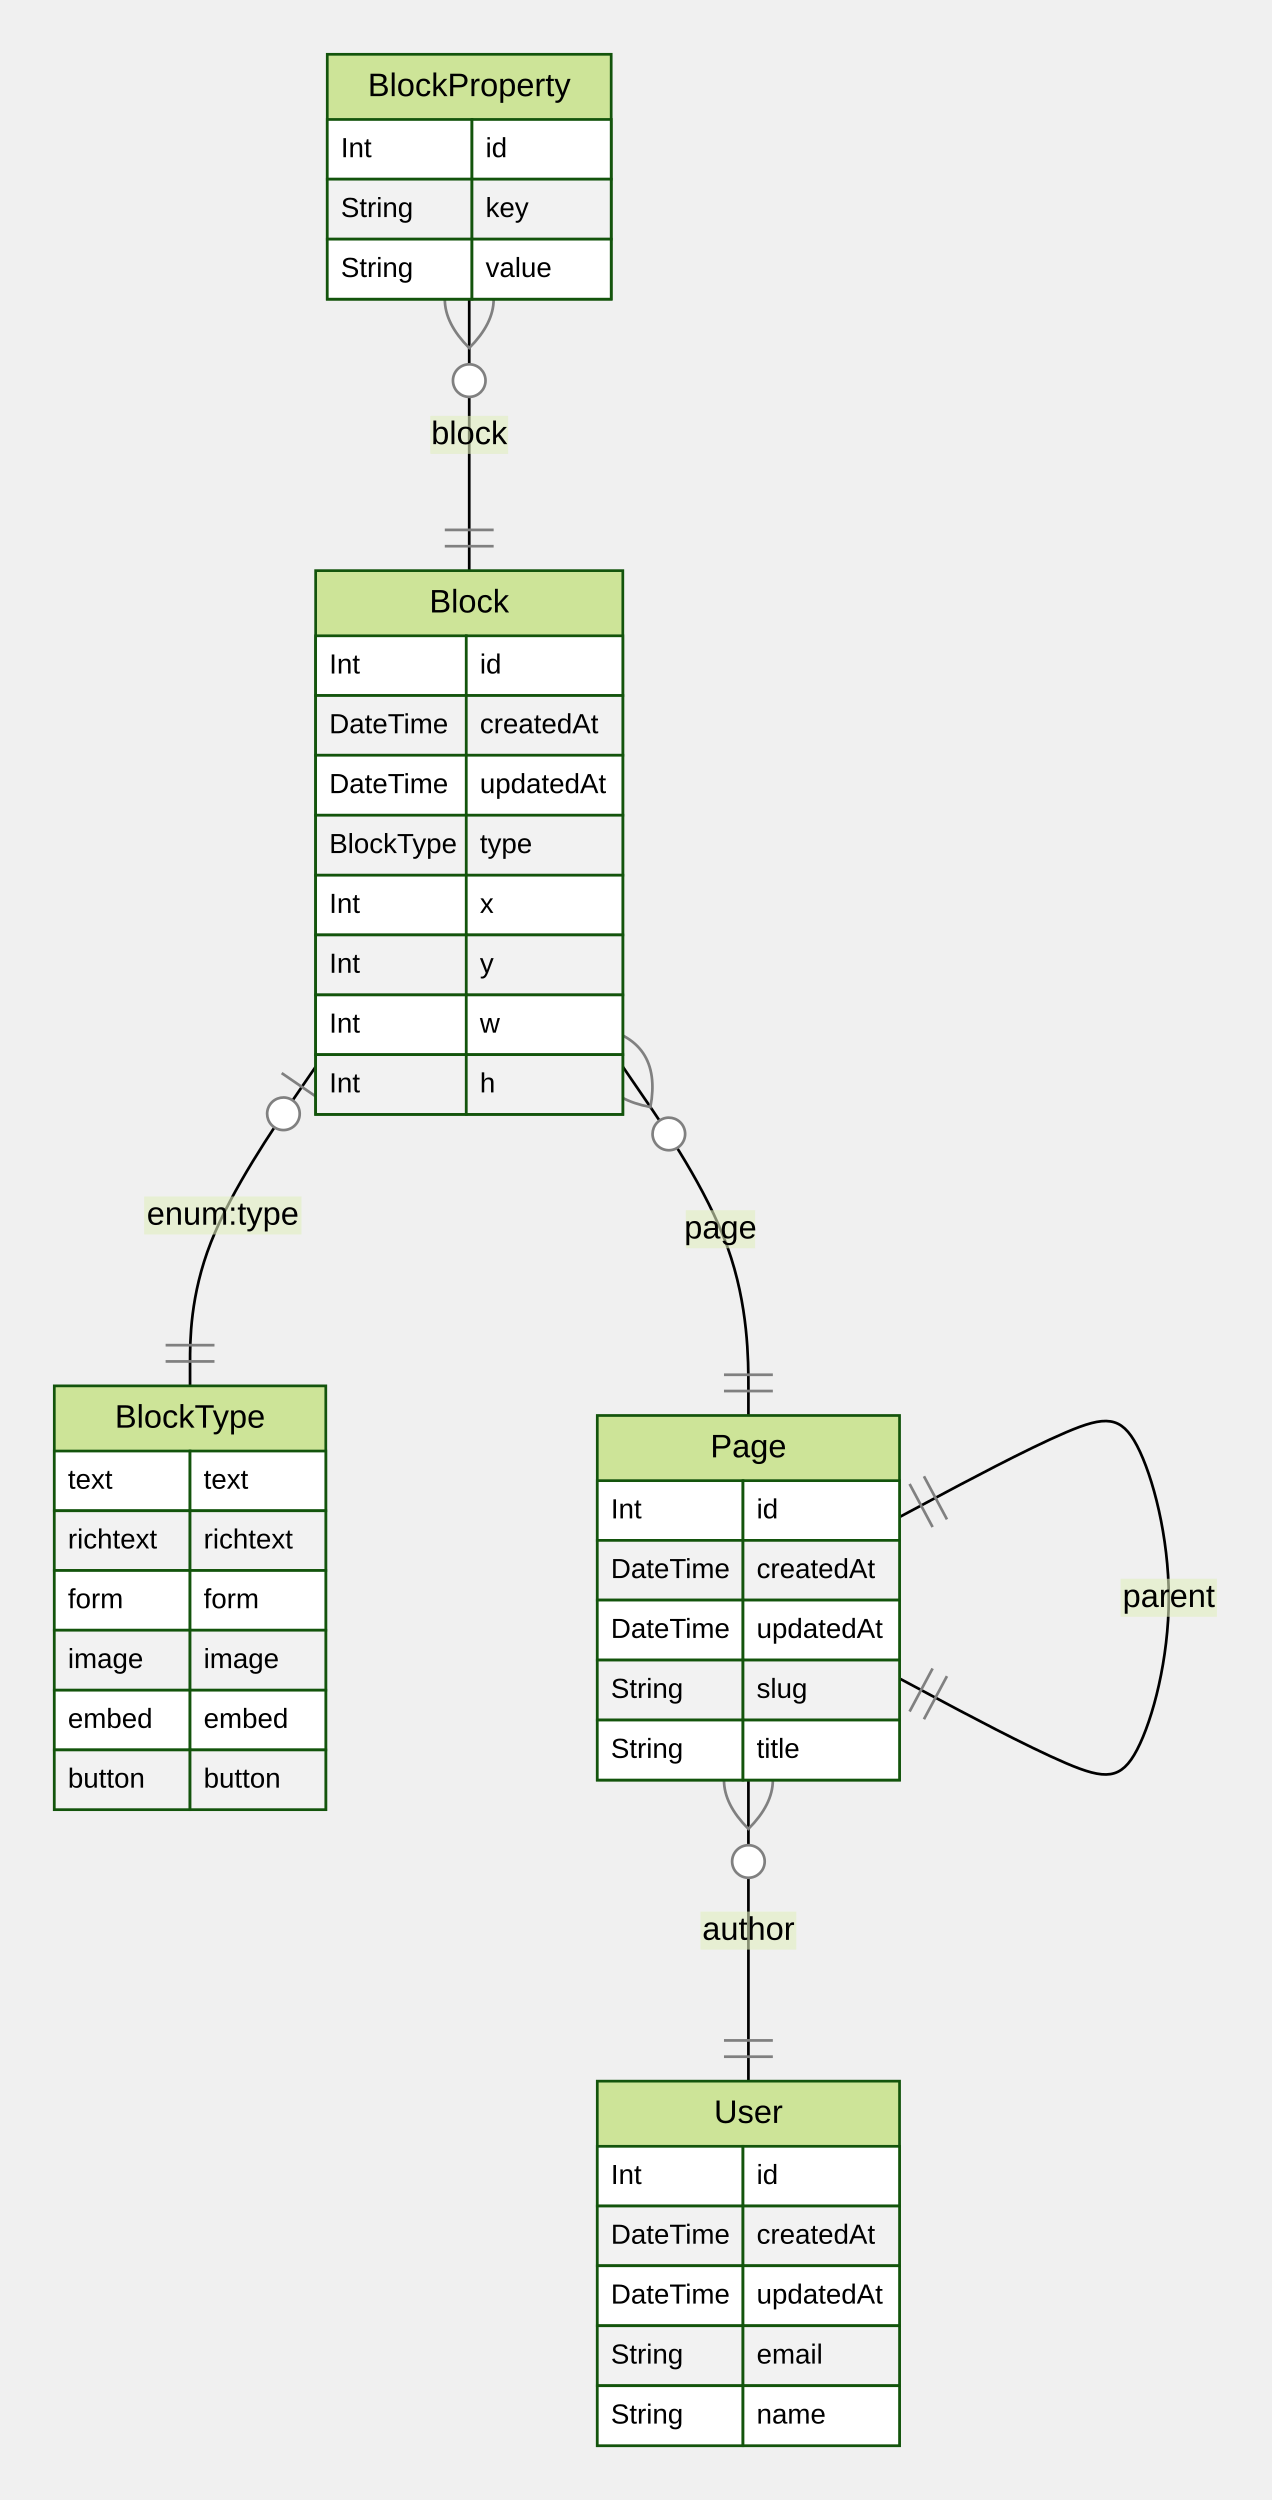
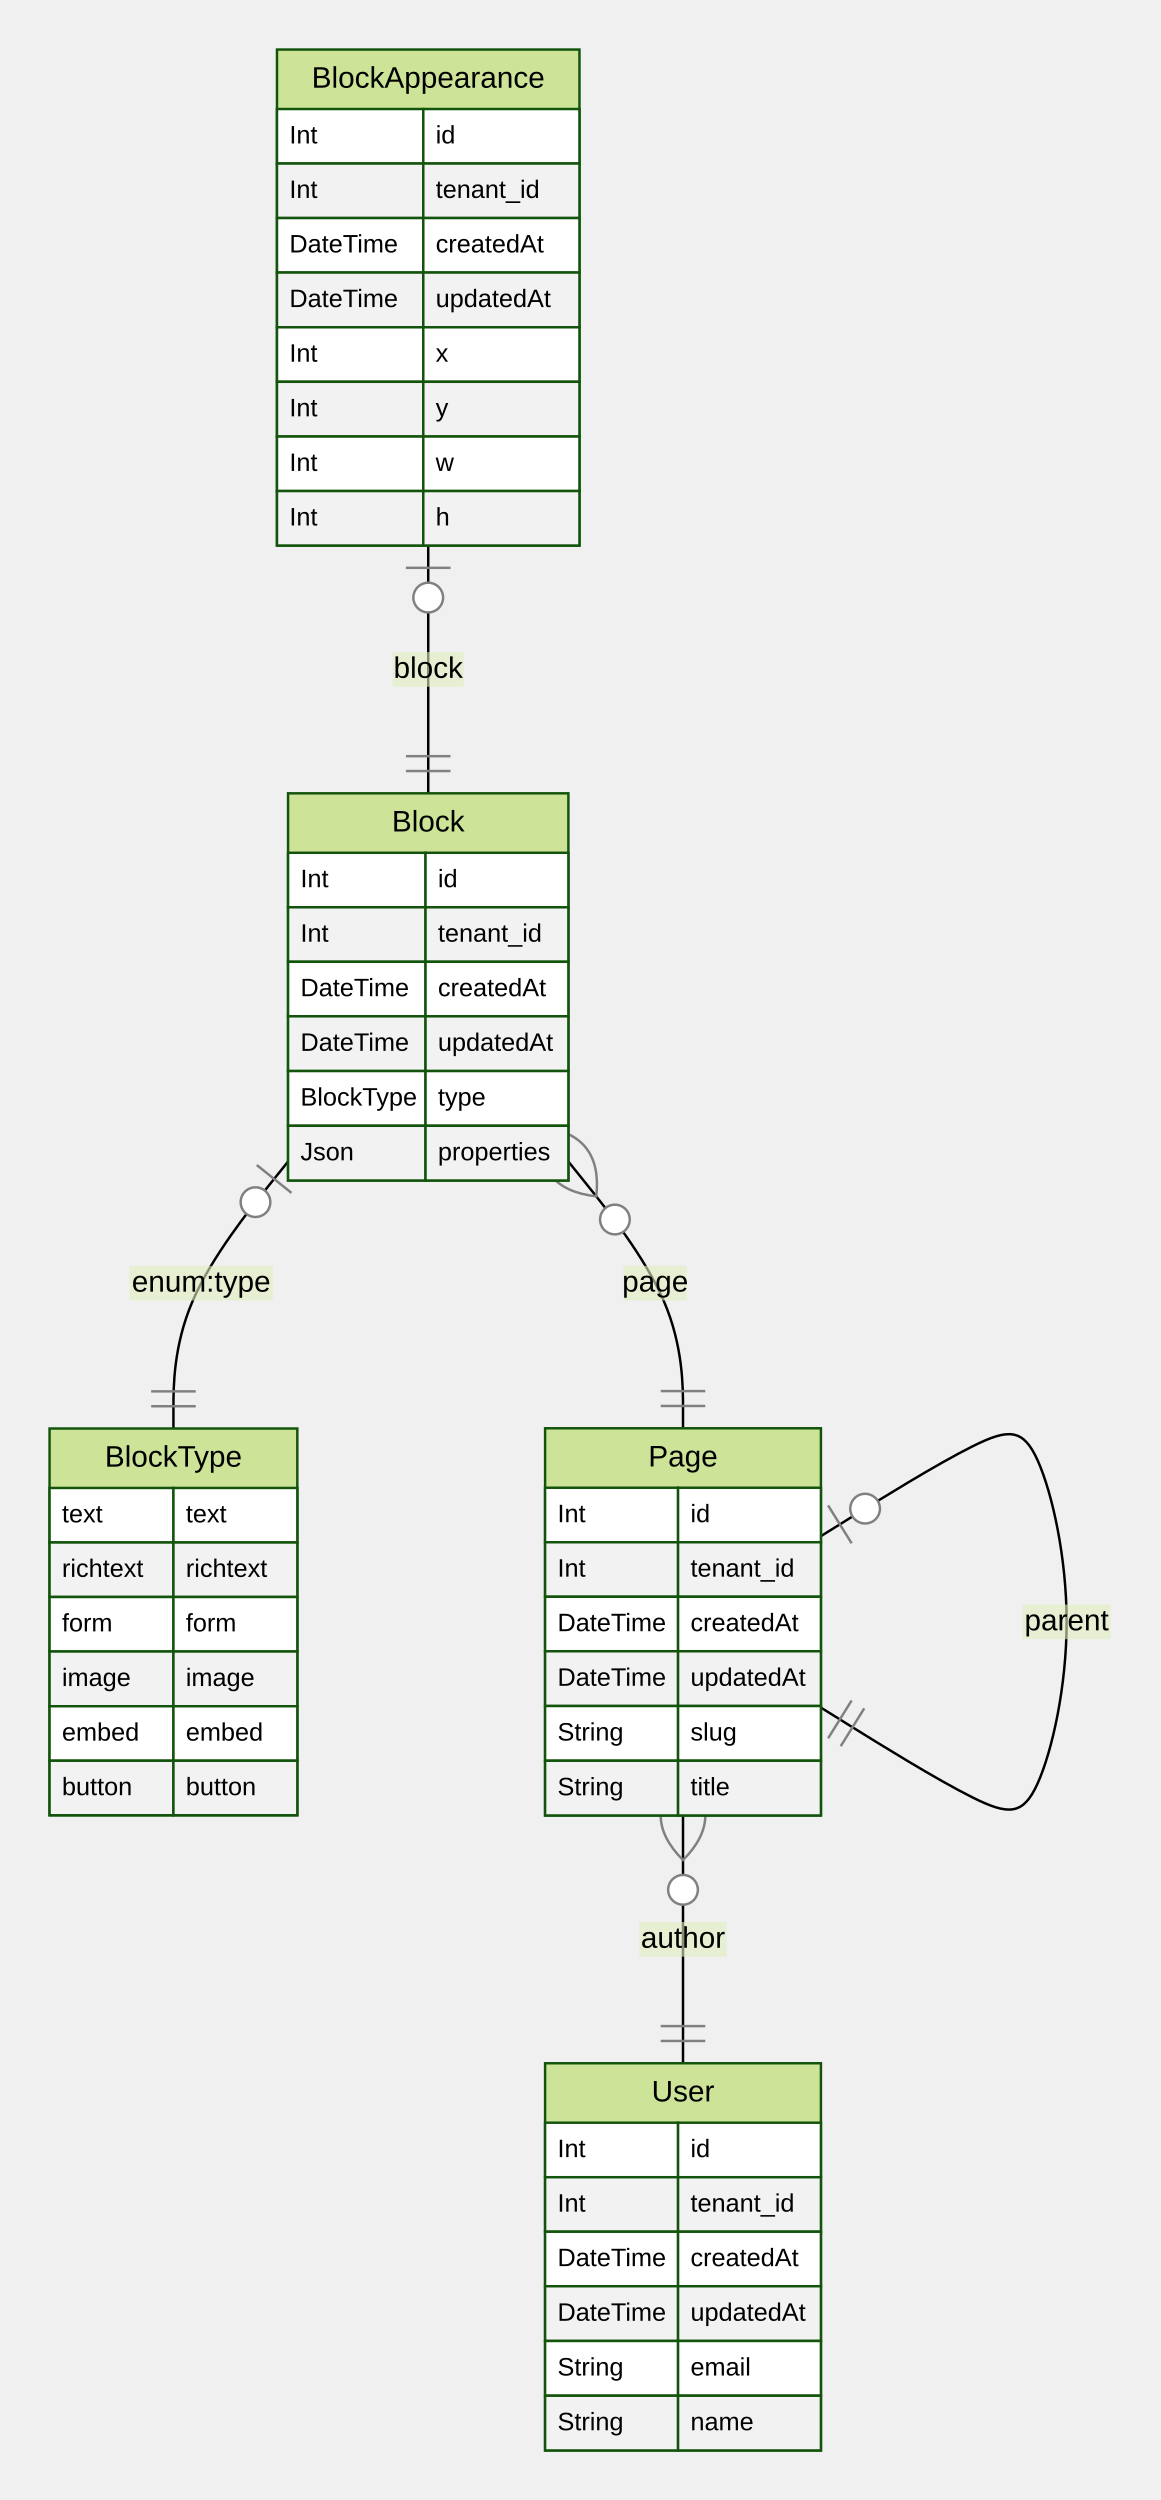
- <svg xmlns="http://www.w3.org/2000/svg" id="mermaid-0" width="100%" height="920.826" style="max-width: 468.253px; background-color: white;" viewBox="0 0 468.253 920.826">
+ <svg xmlns="http://www.w3.org/2000/svg" id="mermaid-0" width="100%" height="1009.01" style="max-width: 468.253px; background-color: white;" viewBox="0 0 468.253 1009.01">
  <style>#mermaid-0 {font-family:"trebuchet ms",verdana,arial,sans-serif;font-size:16px;fill:#000000;}#mermaid-0 .error-icon{fill:#552222;}#mermaid-0 .error-text{fill:#552222;stroke:#552222;}#mermaid-0 .edge-thickness-normal{stroke-width:2px;}#mermaid-0 .edge-thickness-thick{stroke-width:3.5px;}#mermaid-0 .edge-pattern-solid{stroke-dasharray:0;}#mermaid-0 .edge-pattern-dashed{stroke-dasharray:3;}#mermaid-0 .edge-pattern-dotted{stroke-dasharray:2;}#mermaid-0 .marker{fill:#000000;stroke:#000000;}#mermaid-0 .marker.cross{stroke:#000000;}#mermaid-0 svg{font-family:"trebuchet ms",verdana,arial,sans-serif;font-size:16px;}#mermaid-0 .entityBox{fill:#cde498;stroke:#13540c;}#mermaid-0 .attributeBoxOdd{fill:#ffffff;stroke:#13540c;}#mermaid-0 .attributeBoxEven{fill:#f2f2f2;stroke:#13540c;}#mermaid-0 .relationshipLabelBox{fill:hsl(78.158, 58.462%, 84.51%);opacity:0.7;background-color:hsl(78.158, 58.462%, 84.51%);}#mermaid-0 .relationshipLabelBox rect{opacity:0.5;}#mermaid-0 .relationshipLine{stroke:#000000;}#mermaid-0 :root{--mermaid-font-family:"trebuchet ms",verdana,arial,sans-serif;}</style>
  <g />
  <defs>
    <marker id="ONLY_ONE_START" refX="0" refY="9" markerWidth="18" markerHeight="18" orient="auto">
      <path stroke="gray" fill="none" d="M9,0 L9,18 M15,0 L15,18" />
    </marker>
  </defs>
  <defs>
    <marker id="ONLY_ONE_END" refX="18" refY="9" markerWidth="18" markerHeight="18" orient="auto">
      <path stroke="gray" fill="none" d="M3,0 L3,18 M9,0 L9,18" />
    </marker>
  </defs>
  <defs>
    <marker id="ZERO_OR_ONE_START" refX="0" refY="9" markerWidth="30" markerHeight="18" orient="auto">
      <circle stroke="gray" fill="white" cx="21" cy="9" r="6" />
      <path stroke="gray" fill="none" d="M9,0 L9,18" />
    </marker>
  </defs>
  <defs>
    <marker id="ZERO_OR_ONE_END" refX="30" refY="9" markerWidth="30" markerHeight="18" orient="auto">
      <circle stroke="gray" fill="white" cx="9" cy="9" r="6" />
      <path stroke="gray" fill="none" d="M21,0 L21,18" />
    </marker>
  </defs>
  <defs>
    <marker id="ONE_OR_MORE_START" refX="18" refY="18" markerWidth="45" markerHeight="36" orient="auto">
      <path stroke="gray" fill="none" d="M0,18 Q 18,0 36,18 Q 18,36 0,18 M42,9 L42,27" />
    </marker>
  </defs>
  <defs>
    <marker id="ONE_OR_MORE_END" refX="27" refY="18" markerWidth="45" markerHeight="36" orient="auto">
      <path stroke="gray" fill="none" d="M3,9 L3,27 M9,18 Q27,0 45,18 Q27,36 9,18" />
    </marker>
  </defs>
  <defs>
    <marker id="ZERO_OR_MORE_START" refX="18" refY="18" markerWidth="57" markerHeight="36" orient="auto">
      <circle stroke="gray" fill="white" cx="48" cy="18" r="6" />
      <path stroke="gray" fill="none" d="M0,18 Q18,0 36,18 Q18,36 0,18" />
    </marker>
  </defs>
  <defs>
    <marker id="ZERO_OR_MORE_END" refX="39" refY="18" markerWidth="57" markerHeight="36" orient="auto">
      <circle stroke="gray" fill="white" cx="9" cy="18" r="6" />
      <path stroke="gray" fill="none" d="M21,18 Q39,0 57,18 Q39,36 21,18" />
    </marker>
  </defs>
-   <path class="er relationshipLine" d="M229.402,392.916L237.113,404.173C244.823,415.43,260.243,437.945,267.954,459.353C275.664,480.762,275.664,501.064,275.664,511.216L275.664,521.367" stroke="gray" fill="none" marker-end="url(#ONLY_ONE_END)" marker-start="url(#ZERO_OR_MORE_START)" />
-   <path class="er relationshipLine" d="M116.262,392.916L108.551,404.173C100.841,415.43,85.421,437.945,77.71,457.535C70,477.126,70,493.792,70,502.126L70,510.459" stroke="gray" fill="none" marker-end="url(#ONLY_ONE_END)" marker-start="url(#ZERO_OR_ONE_START)" />
-   <path class="er relationshipLine" d="M172.832,110.184L172.832,118.517C172.832,126.85,172.832,143.517,172.832,160.184C172.832,176.85,172.832,193.517,172.832,201.85L172.832,210.184" stroke="gray" fill="none" marker-end="url(#ONLY_ONE_END)" marker-start="url(#ZERO_OR_MORE_START)" />
-   <path class="er relationshipLine" d="M275.664,655.643L275.664,665.794C275.664,675.945,275.664,696.248,275.664,714.733C275.664,733.217,275.664,749.884,275.664,758.217L275.664,766.551" stroke="gray" fill="none" marker-end="url(#ONLY_ONE_END)" marker-start="url(#ZERO_OR_MORE_START)" />
-   <path class="er relationshipLine" d="M331.328,558.766L342.995,552.533C354.661,546.299,377.995,533.833,392.578,527.6C407.161,521.367,412.995,521.367,418.828,532.557C424.661,543.746,430.495,566.126,430.495,588.505C430.495,610.884,424.661,633.263,418.828,644.453C412.995,655.643,407.161,655.643,392.578,649.41C377.995,643.176,354.661,630.71,342.995,624.477L331.328,618.244" stroke="gray" fill="none" marker-end="url(#ONLY_ONE_END)" marker-start="url(#ONLY_ONE_START)" />
-   <g id="BlockType" transform="translate(20,510.459 )">
+   <path class="er relationshipLine" d="M229.402,468.813L237.113,478.421C244.823,488.028,260.243,507.244,267.954,525.185C275.664,543.126,275.664,559.792,275.664,568.126L275.664,576.459" stroke="gray" fill="none" marker-end="url(#ONLY_ONE_END)" marker-start="url(#ZERO_OR_MORE_START)" />
+   <path class="er relationshipLine" d="M116.262,468.813L108.551,478.421C100.841,488.028,85.421,507.244,77.71,525.2C70,543.156,70,559.854,70,568.202L70,576.551" stroke="gray" fill="none" marker-end="url(#ONLY_ONE_END)" marker-start="url(#ZERO_OR_ONE_START)" />
+   <path class="er relationshipLine" d="M172.832,220.184L172.832,228.517C172.832,236.85,172.832,253.517,172.832,270.184C172.832,286.85,172.832,303.517,172.832,311.85L172.832,320.184" stroke="gray" fill="none" marker-end="url(#ONLY_ONE_END)" marker-start="url(#ZERO_OR_ONE_START)" />
+   <path class="er relationshipLine" d="M275.664,732.734L275.664,741.068C275.664,749.401,275.664,766.068,275.664,782.734C275.664,799.401,275.664,816.068,275.664,824.401L275.664,832.734" stroke="gray" fill="none" marker-end="url(#ONLY_ONE_END)" marker-start="url(#ZERO_OR_MORE_START)" />
+   <path class="er relationshipLine" d="M331.328,619.985L342.995,612.731C354.661,605.476,377.995,590.968,392.578,583.713C407.161,576.459,412.995,576.459,418.828,589.482C424.661,602.505,430.495,628.551,430.495,654.597C430.495,680.643,424.661,706.688,418.828,719.711C412.995,732.734,407.161,732.734,392.578,725.48C377.995,718.226,354.661,703.717,342.995,696.463L331.328,689.208" stroke="gray" fill="none" marker-end="url(#ONLY_ONE_END)" marker-start="url(#ZERO_OR_ONE_START)" />
+   <g id="BlockType" transform="translate(20,576.5508 )">
    <rect class="er entityBox" fill="honeydew" fill-opacity="100%" stroke="gray" x="0" y="0" width="100" height="156.092" />
    <text class="er entityLabel" id="entity-BlockType" x="0" y="0" dominant-baseline="middle" text-anchor="middle" style="font-family: &quot;trebuchet ms&quot;, verdana, arial, sans-serif;; font-size: 12px" transform="translate(50,12)">BlockType</text>
    <rect class="er attributeBoxOdd" fill="honeydew" fill-opacity="100%" stroke="gray" x="0" y="24" width="50" height="22" />
    <text class="er entityLabel" id="entity-BlockType-attr-1-type" x="0" y="0" dominant-baseline="middle" text-anchor="left" style="font-family: &quot;trebuchet ms&quot;, verdana, arial, sans-serif;; font-size: 10.2px" transform="translate(5,35)">text</text>
    <rect class="er attributeBoxOdd" fill="honeydew" fill-opacity="100%" stroke="gray" x="50" y="24" width="50" height="22" />
    <text class="er entityLabel" id="entity-BlockType-attr-1-name" x="0" y="0" dominant-baseline="middle" text-anchor="left" style="font-family: &quot;trebuchet ms&quot;, verdana, arial, sans-serif;; font-size: 10.2px" transform="translate(55,35)">text</text>
    <rect class="er attributeBoxEven" fill="honeydew" fill-opacity="100%" stroke="gray" x="0" y="46" width="50" height="22" />
    <text class="er entityLabel" id="entity-BlockType-attr-2-type" x="0" y="0" dominant-baseline="middle" text-anchor="left" style="font-family: &quot;trebuchet ms&quot;, verdana, arial, sans-serif;; font-size: 10.2px" transform="translate(5,57)">richtext</text>
    <rect class="er attributeBoxEven" fill="honeydew" fill-opacity="100%" stroke="gray" x="50" y="46" width="50" height="22" />
    <text class="er entityLabel" id="entity-BlockType-attr-2-name" x="0" y="0" dominant-baseline="middle" text-anchor="left" style="font-family: &quot;trebuchet ms&quot;, verdana, arial, sans-serif;; font-size: 10.2px" transform="translate(55,57)">richtext</text>
    <rect class="er attributeBoxOdd" fill="honeydew" fill-opacity="100%" stroke="gray" x="0" y="68" width="50" height="22" />
    <text class="er entityLabel" id="entity-BlockType-attr-3-type" x="0" y="0" dominant-baseline="middle" text-anchor="left" style="font-family: &quot;trebuchet ms&quot;, verdana, arial, sans-serif;; font-size: 10.2px" transform="translate(5,79)">form</text>
    <rect class="er attributeBoxOdd" fill="honeydew" fill-opacity="100%" stroke="gray" x="50" y="68" width="50" height="22" />
    <text class="er entityLabel" id="entity-BlockType-attr-3-name" x="0" y="0" dominant-baseline="middle" text-anchor="left" style="font-family: &quot;trebuchet ms&quot;, verdana, arial, sans-serif;; font-size: 10.2px" transform="translate(55,79)">form</text>
    <rect class="er attributeBoxEven" fill="honeydew" fill-opacity="100%" stroke="gray" x="0" y="90" width="50" height="22.092" />
    <text class="er entityLabel" id="entity-BlockType-attr-4-type" x="0" y="0" dominant-baseline="middle" text-anchor="left" style="font-family: &quot;trebuchet ms&quot;, verdana, arial, sans-serif;; font-size: 10.2px" transform="translate(5,101.0459)">image</text>
    <rect class="er attributeBoxEven" fill="honeydew" fill-opacity="100%" stroke="gray" x="50" y="90" width="50" height="22.092" />
    <text class="er entityLabel" id="entity-BlockType-attr-4-name" x="0" y="0" dominant-baseline="middle" text-anchor="left" style="font-family: &quot;trebuchet ms&quot;, verdana, arial, sans-serif;; font-size: 10.2px" transform="translate(55,101.0459)">image</text>
    <rect class="er attributeBoxOdd" fill="honeydew" fill-opacity="100%" stroke="gray" x="0" y="112.092" width="50" height="22" />
    <text class="er entityLabel" id="entity-BlockType-attr-5-type" x="0" y="0" dominant-baseline="middle" text-anchor="left" style="font-family: &quot;trebuchet ms&quot;, verdana, arial, sans-serif;; font-size: 10.2px" transform="translate(5,123.0918)">embed</text>
    <rect class="er attributeBoxOdd" fill="honeydew" fill-opacity="100%" stroke="gray" x="50" y="112.092" width="50" height="22" />
    <text class="er entityLabel" id="entity-BlockType-attr-5-name" x="0" y="0" dominant-baseline="middle" text-anchor="left" style="font-family: &quot;trebuchet ms&quot;, verdana, arial, sans-serif;; font-size: 10.2px" transform="translate(55,123.0918)">embed</text>
    <rect class="er attributeBoxEven" fill="honeydew" fill-opacity="100%" stroke="gray" x="0" y="134.092" width="50" height="22" />
    <text class="er entityLabel" id="entity-BlockType-attr-6-type" x="0" y="0" dominant-baseline="middle" text-anchor="left" style="font-family: &quot;trebuchet ms&quot;, verdana, arial, sans-serif;; font-size: 10.2px" transform="translate(5,145.0918)">button</text>
    <rect class="er attributeBoxEven" fill="honeydew" fill-opacity="100%" stroke="gray" x="50" y="134.092" width="50" height="22" />
    <text class="er entityLabel" id="entity-BlockType-attr-6-name" x="0" y="0" dominant-baseline="middle" text-anchor="left" style="font-family: &quot;trebuchet ms&quot;, verdana, arial, sans-serif;; font-size: 10.2px" transform="translate(55,145.0918)">button</text>
  </g>
-   <g id="User" transform="translate(220,766.5508 )">
-     <rect class="er entityBox" fill="honeydew" fill-opacity="100%" stroke="gray" x="0" y="0" width="111.328" height="134.275" />
+   <g id="User" transform="translate(220,832.7344 )">
+     <rect class="er entityBox" fill="honeydew" fill-opacity="100%" stroke="gray" x="0" y="0" width="111.328" height="156.275" />
    <text class="er entityLabel" id="entity-User" x="0" y="0" dominant-baseline="middle" text-anchor="middle" style="font-family: &quot;trebuchet ms&quot;, verdana, arial, sans-serif;; font-size: 12px" transform="translate(55.66406,12)">User</text>
    <rect class="er attributeBoxOdd" fill="honeydew" fill-opacity="100%" stroke="gray" x="0" y="24" width="53.672" height="22" />
    <text class="er entityLabel" id="entity-User-attr-1-type" x="0" y="0" dominant-baseline="middle" text-anchor="left" style="font-family: &quot;trebuchet ms&quot;, verdana, arial, sans-serif;; font-size: 10.2px" transform="translate(5,35)">Int</text>
    <rect class="er attributeBoxOdd" fill="honeydew" fill-opacity="100%" stroke="gray" x="53.672" y="24" width="57.656" height="22" />
    <text class="er entityLabel" id="entity-User-attr-1-name" x="0" y="0" dominant-baseline="middle" text-anchor="left" style="font-family: &quot;trebuchet ms&quot;, verdana, arial, sans-serif;; font-size: 10.2px" transform="translate(58.67188,35)">id</text>
    <rect class="er attributeBoxEven" fill="honeydew" fill-opacity="100%" stroke="gray" x="0" y="46" width="53.672" height="22" />
-     <text class="er entityLabel" id="entity-User-attr-2-type" x="0" y="0" dominant-baseline="middle" text-anchor="left" style="font-family: &quot;trebuchet ms&quot;, verdana, arial, sans-serif;; font-size: 10.2px" transform="translate(5,57)">DateTime</text>
+     <text class="er entityLabel" id="entity-User-attr-2-type" x="0" y="0" dominant-baseline="middle" text-anchor="left" style="font-family: &quot;trebuchet ms&quot;, verdana, arial, sans-serif;; font-size: 10.2px" transform="translate(5,57)">Int</text>
    <rect class="er attributeBoxEven" fill="honeydew" fill-opacity="100%" stroke="gray" x="53.672" y="46" width="57.656" height="22" />
-     <text class="er entityLabel" id="entity-User-attr-2-name" x="0" y="0" dominant-baseline="middle" text-anchor="left" style="font-family: &quot;trebuchet ms&quot;, verdana, arial, sans-serif;; font-size: 10.2px" transform="translate(58.67188,57)">createdAt</text>
-     <rect class="er attributeBoxOdd" fill="honeydew" fill-opacity="100%" stroke="gray" x="0" y="68" width="53.672" height="22.092" />
-     <text class="er entityLabel" id="entity-User-attr-3-type" x="0" y="0" dominant-baseline="middle" text-anchor="left" style="font-family: &quot;trebuchet ms&quot;, verdana, arial, sans-serif;; font-size: 10.2px" transform="translate(5,79.0459)">DateTime</text>
-     <rect class="er attributeBoxOdd" fill="honeydew" fill-opacity="100%" stroke="gray" x="53.672" y="68" width="57.656" height="22.092" />
-     <text class="er entityLabel" id="entity-User-attr-3-name" x="0" y="0" dominant-baseline="middle" text-anchor="left" style="font-family: &quot;trebuchet ms&quot;, verdana, arial, sans-serif;; font-size: 10.2px" transform="translate(58.67188,79.0459)">updatedAt</text>
-     <rect class="er attributeBoxEven" fill="honeydew" fill-opacity="100%" stroke="gray" x="0" y="90.092" width="53.672" height="22.092" />
-     <text class="er entityLabel" id="entity-User-attr-4-type" x="0" y="0" dominant-baseline="middle" text-anchor="left" style="font-family: &quot;trebuchet ms&quot;, verdana, arial, sans-serif;; font-size: 10.2px" transform="translate(5,101.1377)">String</text>
-     <rect class="er attributeBoxEven" fill="honeydew" fill-opacity="100%" stroke="gray" x="53.672" y="90.092" width="57.656" height="22.092" />
-     <text class="er entityLabel" id="entity-User-attr-4-name" x="0" y="0" dominant-baseline="middle" text-anchor="left" style="font-family: &quot;trebuchet ms&quot;, verdana, arial, sans-serif;; font-size: 10.2px" transform="translate(58.67188,101.1377)">email</text>
-     <rect class="er attributeBoxOdd" fill="honeydew" fill-opacity="100%" stroke="gray" x="0" y="112.184" width="53.672" height="22.092" />
-     <text class="er entityLabel" id="entity-User-attr-5-type" x="0" y="0" dominant-baseline="middle" text-anchor="left" style="font-family: &quot;trebuchet ms&quot;, verdana, arial, sans-serif;; font-size: 10.2px" transform="translate(5,123.2295)">String</text>
-     <rect class="er attributeBoxOdd" fill="honeydew" fill-opacity="100%" stroke="gray" x="53.672" y="112.184" width="57.656" height="22.092" />
-     <text class="er entityLabel" id="entity-User-attr-5-name" x="0" y="0" dominant-baseline="middle" text-anchor="left" style="font-family: &quot;trebuchet ms&quot;, verdana, arial, sans-serif;; font-size: 10.2px" transform="translate(58.67188,123.2295)">name</text>
-   </g>
-   <g id="Block" transform="translate(116.2617,210.1836 )">
-     <rect class="er entityBox" fill="honeydew" fill-opacity="100%" stroke="gray" x="0" y="0" width="113.141" height="200.275" />
+     <text class="er entityLabel" id="entity-User-attr-2-name" x="0" y="0" dominant-baseline="middle" text-anchor="left" style="font-family: &quot;trebuchet ms&quot;, verdana, arial, sans-serif;; font-size: 10.2px" transform="translate(58.67188,57)">tenant_id</text>
+     <rect class="er attributeBoxOdd" fill="honeydew" fill-opacity="100%" stroke="gray" x="0" y="68" width="53.672" height="22" />
+     <text class="er entityLabel" id="entity-User-attr-3-type" x="0" y="0" dominant-baseline="middle" text-anchor="left" style="font-family: &quot;trebuchet ms&quot;, verdana, arial, sans-serif;; font-size: 10.2px" transform="translate(5,79)">DateTime</text>
+     <rect class="er attributeBoxOdd" fill="honeydew" fill-opacity="100%" stroke="gray" x="53.672" y="68" width="57.656" height="22" />
+     <text class="er entityLabel" id="entity-User-attr-3-name" x="0" y="0" dominant-baseline="middle" text-anchor="left" style="font-family: &quot;trebuchet ms&quot;, verdana, arial, sans-serif;; font-size: 10.2px" transform="translate(58.67188,79)">createdAt</text>
+     <rect class="er attributeBoxEven" fill="honeydew" fill-opacity="100%" stroke="gray" x="0" y="90" width="53.672" height="22.092" />
+     <text class="er entityLabel" id="entity-User-attr-4-type" x="0" y="0" dominant-baseline="middle" text-anchor="left" style="font-family: &quot;trebuchet ms&quot;, verdana, arial, sans-serif;; font-size: 10.2px" transform="translate(5,101.0459)">DateTime</text>
+     <rect class="er attributeBoxEven" fill="honeydew" fill-opacity="100%" stroke="gray" x="53.672" y="90" width="57.656" height="22.092" />
+     <text class="er entityLabel" id="entity-User-attr-4-name" x="0" y="0" dominant-baseline="middle" text-anchor="left" style="font-family: &quot;trebuchet ms&quot;, verdana, arial, sans-serif;; font-size: 10.2px" transform="translate(58.67188,101.0459)">updatedAt</text>
+     <rect class="er attributeBoxOdd" fill="honeydew" fill-opacity="100%" stroke="gray" x="0" y="112.092" width="53.672" height="22.092" />
+     <text class="er entityLabel" id="entity-User-attr-5-type" x="0" y="0" dominant-baseline="middle" text-anchor="left" style="font-family: &quot;trebuchet ms&quot;, verdana, arial, sans-serif;; font-size: 10.2px" transform="translate(5,123.1377)">String</text>
+     <rect class="er attributeBoxOdd" fill="honeydew" fill-opacity="100%" stroke="gray" x="53.672" y="112.092" width="57.656" height="22.092" />
+     <text class="er entityLabel" id="entity-User-attr-5-name" x="0" y="0" dominant-baseline="middle" text-anchor="left" style="font-family: &quot;trebuchet ms&quot;, verdana, arial, sans-serif;; font-size: 10.2px" transform="translate(58.67188,123.1377)">email</text>
+     <rect class="er attributeBoxEven" fill="honeydew" fill-opacity="100%" stroke="gray" x="0" y="134.184" width="53.672" height="22.092" />
+     <text class="er entityLabel" id="entity-User-attr-6-type" x="0" y="0" dominant-baseline="middle" text-anchor="left" style="font-family: &quot;trebuchet ms&quot;, verdana, arial, sans-serif;; font-size: 10.2px" transform="translate(5,145.2295)">String</text>
+     <rect class="er attributeBoxEven" fill="honeydew" fill-opacity="100%" stroke="gray" x="53.672" y="134.184" width="57.656" height="22.092" />
+     <text class="er entityLabel" id="entity-User-attr-6-name" x="0" y="0" dominant-baseline="middle" text-anchor="left" style="font-family: &quot;trebuchet ms&quot;, verdana, arial, sans-serif;; font-size: 10.2px" transform="translate(58.67188,145.2295)">name</text>
+   </g>
+   <g id="Block" transform="translate(116.2617,320.1836 )">
+     <rect class="er entityBox" fill="honeydew" fill-opacity="100%" stroke="gray" x="0" y="0" width="113.141" height="156.275" />
    <text class="er entityLabel" id="entity-Block" x="0" y="0" dominant-baseline="middle" text-anchor="middle" style="font-family: &quot;trebuchet ms&quot;, verdana, arial, sans-serif;; font-size: 12px" transform="translate(56.57031,12)">Block</text>
    <rect class="er attributeBoxOdd" fill="honeydew" fill-opacity="100%" stroke="gray" x="0" y="24" width="55.484" height="22" />
    <text class="er entityLabel" id="entity-Block-attr-1-type" x="0" y="0" dominant-baseline="middle" text-anchor="left" style="font-family: &quot;trebuchet ms&quot;, verdana, arial, sans-serif;; font-size: 10.2px" transform="translate(5,35)">Int</text>
    <rect class="er attributeBoxOdd" fill="honeydew" fill-opacity="100%" stroke="gray" x="55.484" y="24" width="57.656" height="22" />
    <text class="er entityLabel" id="entity-Block-attr-1-name" x="0" y="0" dominant-baseline="middle" text-anchor="left" style="font-family: &quot;trebuchet ms&quot;, verdana, arial, sans-serif;; font-size: 10.2px" transform="translate(60.48438,35)">id</text>
    <rect class="er attributeBoxEven" fill="honeydew" fill-opacity="100%" stroke="gray" x="0" y="46" width="55.484" height="22" />
-     <text class="er entityLabel" id="entity-Block-attr-2-type" x="0" y="0" dominant-baseline="middle" text-anchor="left" style="font-family: &quot;trebuchet ms&quot;, verdana, arial, sans-serif;; font-size: 10.2px" transform="translate(5,57)">DateTime</text>
+     <text class="er entityLabel" id="entity-Block-attr-2-type" x="0" y="0" dominant-baseline="middle" text-anchor="left" style="font-family: &quot;trebuchet ms&quot;, verdana, arial, sans-serif;; font-size: 10.2px" transform="translate(5,57)">Int</text>
    <rect class="er attributeBoxEven" fill="honeydew" fill-opacity="100%" stroke="gray" x="55.484" y="46" width="57.656" height="22" />
-     <text class="er entityLabel" id="entity-Block-attr-2-name" x="0" y="0" dominant-baseline="middle" text-anchor="left" style="font-family: &quot;trebuchet ms&quot;, verdana, arial, sans-serif;; font-size: 10.2px" transform="translate(60.48438,57)">createdAt</text>
-     <rect class="er attributeBoxOdd" fill="honeydew" fill-opacity="100%" stroke="gray" x="0" y="68" width="55.484" height="22.092" />
-     <text class="er entityLabel" id="entity-Block-attr-3-type" x="0" y="0" dominant-baseline="middle" text-anchor="left" style="font-family: &quot;trebuchet ms&quot;, verdana, arial, sans-serif;; font-size: 10.2px" transform="translate(5,79.0459)">DateTime</text>
-     <rect class="er attributeBoxOdd" fill="honeydew" fill-opacity="100%" stroke="gray" x="55.484" y="68" width="57.656" height="22.092" />
-     <text class="er entityLabel" id="entity-Block-attr-3-name" x="0" y="0" dominant-baseline="middle" text-anchor="left" style="font-family: &quot;trebuchet ms&quot;, verdana, arial, sans-serif;; font-size: 10.2px" transform="translate(60.48438,79.0459)">updatedAt</text>
-     <rect class="er attributeBoxEven" fill="honeydew" fill-opacity="100%" stroke="gray" x="0" y="90.092" width="55.484" height="22.092" />
-     <text class="er entityLabel" id="entity-Block-attr-4-type" x="0" y="0" dominant-baseline="middle" text-anchor="left" style="font-family: &quot;trebuchet ms&quot;, verdana, arial, sans-serif;; font-size: 10.2px" transform="translate(5,101.1377)">BlockType</text>
-     <rect class="er attributeBoxEven" fill="honeydew" fill-opacity="100%" stroke="gray" x="55.484" y="90.092" width="57.656" height="22.092" />
-     <text class="er entityLabel" id="entity-Block-attr-4-name" x="0" y="0" dominant-baseline="middle" text-anchor="left" style="font-family: &quot;trebuchet ms&quot;, verdana, arial, sans-serif;; font-size: 10.2px" transform="translate(60.48438,101.1377)">type</text>
-     <rect class="er attributeBoxOdd" fill="honeydew" fill-opacity="100%" stroke="gray" x="0" y="112.184" width="55.484" height="22" />
-     <text class="er entityLabel" id="entity-Block-attr-5-type" x="0" y="0" dominant-baseline="middle" text-anchor="left" style="font-family: &quot;trebuchet ms&quot;, verdana, arial, sans-serif;; font-size: 10.2px" transform="translate(5,123.1836)">Int</text>
-     <rect class="er attributeBoxOdd" fill="honeydew" fill-opacity="100%" stroke="gray" x="55.484" y="112.184" width="57.656" height="22" />
-     <text class="er entityLabel" id="entity-Block-attr-5-name" x="0" y="0" dominant-baseline="middle" text-anchor="left" style="font-family: &quot;trebuchet ms&quot;, verdana, arial, sans-serif;; font-size: 10.2px" transform="translate(60.48438,123.1836)">x</text>
+     <text class="er entityLabel" id="entity-Block-attr-2-name" x="0" y="0" dominant-baseline="middle" text-anchor="left" style="font-family: &quot;trebuchet ms&quot;, verdana, arial, sans-serif;; font-size: 10.2px" transform="translate(60.48438,57)">tenant_id</text>
+     <rect class="er attributeBoxOdd" fill="honeydew" fill-opacity="100%" stroke="gray" x="0" y="68" width="55.484" height="22" />
+     <text class="er entityLabel" id="entity-Block-attr-3-type" x="0" y="0" dominant-baseline="middle" text-anchor="left" style="font-family: &quot;trebuchet ms&quot;, verdana, arial, sans-serif;; font-size: 10.2px" transform="translate(5,79)">DateTime</text>
+     <rect class="er attributeBoxOdd" fill="honeydew" fill-opacity="100%" stroke="gray" x="55.484" y="68" width="57.656" height="22" />
+     <text class="er entityLabel" id="entity-Block-attr-3-name" x="0" y="0" dominant-baseline="middle" text-anchor="left" style="font-family: &quot;trebuchet ms&quot;, verdana, arial, sans-serif;; font-size: 10.2px" transform="translate(60.48438,79)">createdAt</text>
+     <rect class="er attributeBoxEven" fill="honeydew" fill-opacity="100%" stroke="gray" x="0" y="90" width="55.484" height="22.092" />
+     <text class="er entityLabel" id="entity-Block-attr-4-type" x="0" y="0" dominant-baseline="middle" text-anchor="left" style="font-family: &quot;trebuchet ms&quot;, verdana, arial, sans-serif;; font-size: 10.2px" transform="translate(5,101.0459)">DateTime</text>
+     <rect class="er attributeBoxEven" fill="honeydew" fill-opacity="100%" stroke="gray" x="55.484" y="90" width="57.656" height="22.092" />
+     <text class="er entityLabel" id="entity-Block-attr-4-name" x="0" y="0" dominant-baseline="middle" text-anchor="left" style="font-family: &quot;trebuchet ms&quot;, verdana, arial, sans-serif;; font-size: 10.2px" transform="translate(60.48438,101.0459)">updatedAt</text>
+     <rect class="er attributeBoxOdd" fill="honeydew" fill-opacity="100%" stroke="gray" x="0" y="112.092" width="55.484" height="22.092" />
+     <text class="er entityLabel" id="entity-Block-attr-5-type" x="0" y="0" dominant-baseline="middle" text-anchor="left" style="font-family: &quot;trebuchet ms&quot;, verdana, arial, sans-serif;; font-size: 10.2px" transform="translate(5,123.1377)">BlockType</text>
+     <rect class="er attributeBoxOdd" fill="honeydew" fill-opacity="100%" stroke="gray" x="55.484" y="112.092" width="57.656" height="22.092" />
+     <text class="er entityLabel" id="entity-Block-attr-5-name" x="0" y="0" dominant-baseline="middle" text-anchor="left" style="font-family: &quot;trebuchet ms&quot;, verdana, arial, sans-serif;; font-size: 10.2px" transform="translate(60.48438,123.1377)">type</text>
    <rect class="er attributeBoxEven" fill="honeydew" fill-opacity="100%" stroke="gray" x="0" y="134.184" width="55.484" height="22.092" />
-     <text class="er entityLabel" id="entity-Block-attr-6-type" x="0" y="0" dominant-baseline="middle" text-anchor="left" style="font-family: &quot;trebuchet ms&quot;, verdana, arial, sans-serif;; font-size: 10.2px" transform="translate(5,145.2295)">Int</text>
+     <text class="er entityLabel" id="entity-Block-attr-6-type" x="0" y="0" dominant-baseline="middle" text-anchor="left" style="font-family: &quot;trebuchet ms&quot;, verdana, arial, sans-serif;; font-size: 10.2px" transform="translate(5,145.2295)">Json</text>
    <rect class="er attributeBoxEven" fill="honeydew" fill-opacity="100%" stroke="gray" x="55.484" y="134.184" width="57.656" height="22.092" />
-     <text class="er entityLabel" id="entity-Block-attr-6-name" x="0" y="0" dominant-baseline="middle" text-anchor="left" style="font-family: &quot;trebuchet ms&quot;, verdana, arial, sans-serif;; font-size: 10.2px" transform="translate(60.48438,145.2295)">y</text>
-     <rect class="er attributeBoxOdd" fill="honeydew" fill-opacity="100%" stroke="gray" x="0" y="156.275" width="55.484" height="22" />
-     <text class="er entityLabel" id="entity-Block-attr-7-type" x="0" y="0" dominant-baseline="middle" text-anchor="left" style="font-family: &quot;trebuchet ms&quot;, verdana, arial, sans-serif;; font-size: 10.2px" transform="translate(5,167.2754)">Int</text>
-     <rect class="er attributeBoxOdd" fill="honeydew" fill-opacity="100%" stroke="gray" x="55.484" y="156.275" width="57.656" height="22" />
-     <text class="er entityLabel" id="entity-Block-attr-7-name" x="0" y="0" dominant-baseline="middle" text-anchor="left" style="font-family: &quot;trebuchet ms&quot;, verdana, arial, sans-serif;; font-size: 10.2px" transform="translate(60.48438,167.2754)">w</text>
-     <rect class="er attributeBoxEven" fill="honeydew" fill-opacity="100%" stroke="gray" x="0" y="178.275" width="55.484" height="22" />
-     <text class="er entityLabel" id="entity-Block-attr-8-type" x="0" y="0" dominant-baseline="middle" text-anchor="left" style="font-family: &quot;trebuchet ms&quot;, verdana, arial, sans-serif;; font-size: 10.2px" transform="translate(5,189.2754)">Int</text>
-     <rect class="er attributeBoxEven" fill="honeydew" fill-opacity="100%" stroke="gray" x="55.484" y="178.275" width="57.656" height="22" />
-     <text class="er entityLabel" id="entity-Block-attr-8-name" x="0" y="0" dominant-baseline="middle" text-anchor="left" style="font-family: &quot;trebuchet ms&quot;, verdana, arial, sans-serif;; font-size: 10.2px" transform="translate(60.48438,189.2754)">h</text>
-   </g>
-   <g id="BlockProperty" transform="translate(120.543,20 )">
-     <rect class="er entityBox" fill="honeydew" fill-opacity="100%" stroke="gray" x="0" y="0" width="104.578" height="90.184" />
-     <text class="er entityLabel" id="entity-BlockProperty" x="0" y="0" dominant-baseline="middle" text-anchor="middle" style="font-family: &quot;trebuchet ms&quot;, verdana, arial, sans-serif;; font-size: 12px" transform="translate(52.28906,12)">BlockProperty</text>
-     <rect class="er attributeBoxOdd" fill="honeydew" fill-opacity="100%" stroke="gray" x="0" y="24" width="53.305" height="22" />
-     <text class="er entityLabel" id="entity-BlockProperty-attr-1-type" x="0" y="0" dominant-baseline="middle" text-anchor="left" style="font-family: &quot;trebuchet ms&quot;, verdana, arial, sans-serif;; font-size: 10.2px" transform="translate(5,35)">Int</text>
-     <rect class="er attributeBoxOdd" fill="honeydew" fill-opacity="100%" stroke="gray" x="53.305" y="24" width="51.273" height="22" />
-     <text class="er entityLabel" id="entity-BlockProperty-attr-1-name" x="0" y="0" dominant-baseline="middle" text-anchor="left" style="font-family: &quot;trebuchet ms&quot;, verdana, arial, sans-serif;; font-size: 10.2px" transform="translate(58.30469,35)">id</text>
-     <rect class="er attributeBoxEven" fill="honeydew" fill-opacity="100%" stroke="gray" x="0" y="46" width="53.305" height="22.092" />
-     <text class="er entityLabel" id="entity-BlockProperty-attr-2-type" x="0" y="0" dominant-baseline="middle" text-anchor="left" style="font-family: &quot;trebuchet ms&quot;, verdana, arial, sans-serif;; font-size: 10.2px" transform="translate(5,57.0459)">String</text>
-     <rect class="er attributeBoxEven" fill="honeydew" fill-opacity="100%" stroke="gray" x="53.305" y="46" width="51.273" height="22.092" />
-     <text class="er entityLabel" id="entity-BlockProperty-attr-2-name" x="0" y="0" dominant-baseline="middle" text-anchor="left" style="font-family: &quot;trebuchet ms&quot;, verdana, arial, sans-serif;; font-size: 10.2px" transform="translate(58.30469,57.0459)">key</text>
-     <rect class="er attributeBoxOdd" fill="honeydew" fill-opacity="100%" stroke="gray" x="0" y="68.092" width="53.305" height="22.092" />
-     <text class="er entityLabel" id="entity-BlockProperty-attr-3-type" x="0" y="0" dominant-baseline="middle" text-anchor="left" style="font-family: &quot;trebuchet ms&quot;, verdana, arial, sans-serif;; font-size: 10.2px" transform="translate(5,79.1377)">String</text>
-     <rect class="er attributeBoxOdd" fill="honeydew" fill-opacity="100%" stroke="gray" x="53.305" y="68.092" width="51.273" height="22.092" />
-     <text class="er entityLabel" id="entity-BlockProperty-attr-3-name" x="0" y="0" dominant-baseline="middle" text-anchor="left" style="font-family: &quot;trebuchet ms&quot;, verdana, arial, sans-serif;; font-size: 10.2px" transform="translate(58.30469,79.1377)">value</text>
-   </g>
-   <g id="Page" transform="translate(220,521.3672 )">
-     <rect class="er entityBox" fill="honeydew" fill-opacity="100%" stroke="gray" x="0" y="0" width="111.328" height="134.275" />
+     <text class="er entityLabel" id="entity-Block-attr-6-name" x="0" y="0" dominant-baseline="middle" text-anchor="left" style="font-family: &quot;trebuchet ms&quot;, verdana, arial, sans-serif;; font-size: 10.2px" transform="translate(60.48438,145.2295)">properties</text>
+   </g>
+   <g id="BlockAppearance" transform="translate(111.793,20 )">
+     <rect class="er entityBox" fill="honeydew" fill-opacity="100%" stroke="gray" x="0" y="0" width="122.078" height="200.184" />
+     <text class="er entityLabel" id="entity-BlockAppearance" x="0" y="0" dominant-baseline="middle" text-anchor="middle" style="font-family: &quot;trebuchet ms&quot;, verdana, arial, sans-serif;; font-size: 12px" transform="translate(61.03906,12)">BlockAppearance</text>
+     <rect class="er attributeBoxOdd" fill="honeydew" fill-opacity="100%" stroke="gray" x="0" y="24" width="59.047" height="22" />
+     <text class="er entityLabel" id="entity-BlockAppearance-attr-1-type" x="0" y="0" dominant-baseline="middle" text-anchor="left" style="font-family: &quot;trebuchet ms&quot;, verdana, arial, sans-serif;; font-size: 10.2px" transform="translate(5,35)">Int</text>
+     <rect class="er attributeBoxOdd" fill="honeydew" fill-opacity="100%" stroke="gray" x="59.047" y="24" width="63.031" height="22" />
+     <text class="er entityLabel" id="entity-BlockAppearance-attr-1-name" x="0" y="0" dominant-baseline="middle" text-anchor="left" style="font-family: &quot;trebuchet ms&quot;, verdana, arial, sans-serif;; font-size: 10.2px" transform="translate(64.04688,35)">id</text>
+     <rect class="er attributeBoxEven" fill="honeydew" fill-opacity="100%" stroke="gray" x="0" y="46" width="59.047" height="22" />
+     <text class="er entityLabel" id="entity-BlockAppearance-attr-2-type" x="0" y="0" dominant-baseline="middle" text-anchor="left" style="font-family: &quot;trebuchet ms&quot;, verdana, arial, sans-serif;; font-size: 10.2px" transform="translate(5,57)">Int</text>
+     <rect class="er attributeBoxEven" fill="honeydew" fill-opacity="100%" stroke="gray" x="59.047" y="46" width="63.031" height="22" />
+     <text class="er entityLabel" id="entity-BlockAppearance-attr-2-name" x="0" y="0" dominant-baseline="middle" text-anchor="left" style="font-family: &quot;trebuchet ms&quot;, verdana, arial, sans-serif;; font-size: 10.2px" transform="translate(64.04688,57)">tenant_id</text>
+     <rect class="er attributeBoxOdd" fill="honeydew" fill-opacity="100%" stroke="gray" x="0" y="68" width="59.047" height="22" />
+     <text class="er entityLabel" id="entity-BlockAppearance-attr-3-type" x="0" y="0" dominant-baseline="middle" text-anchor="left" style="font-family: &quot;trebuchet ms&quot;, verdana, arial, sans-serif;; font-size: 10.2px" transform="translate(5,79)">DateTime</text>
+     <rect class="er attributeBoxOdd" fill="honeydew" fill-opacity="100%" stroke="gray" x="59.047" y="68" width="63.031" height="22" />
+     <text class="er entityLabel" id="entity-BlockAppearance-attr-3-name" x="0" y="0" dominant-baseline="middle" text-anchor="left" style="font-family: &quot;trebuchet ms&quot;, verdana, arial, sans-serif;; font-size: 10.2px" transform="translate(64.04688,79)">createdAt</text>
+     <rect class="er attributeBoxEven" fill="honeydew" fill-opacity="100%" stroke="gray" x="0" y="90" width="59.047" height="22.092" />
+     <text class="er entityLabel" id="entity-BlockAppearance-attr-4-type" x="0" y="0" dominant-baseline="middle" text-anchor="left" style="font-family: &quot;trebuchet ms&quot;, verdana, arial, sans-serif;; font-size: 10.2px" transform="translate(5,101.0459)">DateTime</text>
+     <rect class="er attributeBoxEven" fill="honeydew" fill-opacity="100%" stroke="gray" x="59.047" y="90" width="63.031" height="22.092" />
+     <text class="er entityLabel" id="entity-BlockAppearance-attr-4-name" x="0" y="0" dominant-baseline="middle" text-anchor="left" style="font-family: &quot;trebuchet ms&quot;, verdana, arial, sans-serif;; font-size: 10.2px" transform="translate(64.04688,101.0459)">updatedAt</text>
+     <rect class="er attributeBoxOdd" fill="honeydew" fill-opacity="100%" stroke="gray" x="0" y="112.092" width="59.047" height="22" />
+     <text class="er entityLabel" id="entity-BlockAppearance-attr-5-type" x="0" y="0" dominant-baseline="middle" text-anchor="left" style="font-family: &quot;trebuchet ms&quot;, verdana, arial, sans-serif;; font-size: 10.2px" transform="translate(5,123.0918)">Int</text>
+     <rect class="er attributeBoxOdd" fill="honeydew" fill-opacity="100%" stroke="gray" x="59.047" y="112.092" width="63.031" height="22" />
+     <text class="er entityLabel" id="entity-BlockAppearance-attr-5-name" x="0" y="0" dominant-baseline="middle" text-anchor="left" style="font-family: &quot;trebuchet ms&quot;, verdana, arial, sans-serif;; font-size: 10.2px" transform="translate(64.04688,123.0918)">x</text>
+     <rect class="er attributeBoxEven" fill="honeydew" fill-opacity="100%" stroke="gray" x="0" y="134.092" width="59.047" height="22.092" />
+     <text class="er entityLabel" id="entity-BlockAppearance-attr-6-type" x="0" y="0" dominant-baseline="middle" text-anchor="left" style="font-family: &quot;trebuchet ms&quot;, verdana, arial, sans-serif;; font-size: 10.2px" transform="translate(5,145.1377)">Int</text>
+     <rect class="er attributeBoxEven" fill="honeydew" fill-opacity="100%" stroke="gray" x="59.047" y="134.092" width="63.031" height="22.092" />
+     <text class="er entityLabel" id="entity-BlockAppearance-attr-6-name" x="0" y="0" dominant-baseline="middle" text-anchor="left" style="font-family: &quot;trebuchet ms&quot;, verdana, arial, sans-serif;; font-size: 10.2px" transform="translate(64.04688,145.1377)">y</text>
+     <rect class="er attributeBoxOdd" fill="honeydew" fill-opacity="100%" stroke="gray" x="0" y="156.184" width="59.047" height="22" />
+     <text class="er entityLabel" id="entity-BlockAppearance-attr-7-type" x="0" y="0" dominant-baseline="middle" text-anchor="left" style="font-family: &quot;trebuchet ms&quot;, verdana, arial, sans-serif;; font-size: 10.2px" transform="translate(5,167.1836)">Int</text>
+     <rect class="er attributeBoxOdd" fill="honeydew" fill-opacity="100%" stroke="gray" x="59.047" y="156.184" width="63.031" height="22" />
+     <text class="er entityLabel" id="entity-BlockAppearance-attr-7-name" x="0" y="0" dominant-baseline="middle" text-anchor="left" style="font-family: &quot;trebuchet ms&quot;, verdana, arial, sans-serif;; font-size: 10.2px" transform="translate(64.04688,167.1836)">w</text>
+     <rect class="er attributeBoxEven" fill="honeydew" fill-opacity="100%" stroke="gray" x="0" y="178.184" width="59.047" height="22" />
+     <text class="er entityLabel" id="entity-BlockAppearance-attr-8-type" x="0" y="0" dominant-baseline="middle" text-anchor="left" style="font-family: &quot;trebuchet ms&quot;, verdana, arial, sans-serif;; font-size: 10.2px" transform="translate(5,189.1836)">Int</text>
+     <rect class="er attributeBoxEven" fill="honeydew" fill-opacity="100%" stroke="gray" x="59.047" y="178.184" width="63.031" height="22" />
+     <text class="er entityLabel" id="entity-BlockAppearance-attr-8-name" x="0" y="0" dominant-baseline="middle" text-anchor="left" style="font-family: &quot;trebuchet ms&quot;, verdana, arial, sans-serif;; font-size: 10.2px" transform="translate(64.04688,189.1836)">h</text>
+   </g>
+   <g id="Page" transform="translate(220,576.459 )">
+     <rect class="er entityBox" fill="honeydew" fill-opacity="100%" stroke="gray" x="0" y="0" width="111.328" height="156.275" />
    <text class="er entityLabel" id="entity-Page" x="0" y="0" dominant-baseline="middle" text-anchor="middle" style="font-family: &quot;trebuchet ms&quot;, verdana, arial, sans-serif;; font-size: 12px" transform="translate(55.66406,12)">Page</text>
    <rect class="er attributeBoxOdd" fill="honeydew" fill-opacity="100%" stroke="gray" x="0" y="24" width="53.672" height="22" />
    <text class="er entityLabel" id="entity-Page-attr-1-type" x="0" y="0" dominant-baseline="middle" text-anchor="left" style="font-family: &quot;trebuchet ms&quot;, verdana, arial, sans-serif;; font-size: 10.2px" transform="translate(5,35)">Int</text>
    <rect class="er attributeBoxOdd" fill="honeydew" fill-opacity="100%" stroke="gray" x="53.672" y="24" width="57.656" height="22" />
    <text class="er entityLabel" id="entity-Page-attr-1-name" x="0" y="0" dominant-baseline="middle" text-anchor="left" style="font-family: &quot;trebuchet ms&quot;, verdana, arial, sans-serif;; font-size: 10.2px" transform="translate(58.67188,35)">id</text>
    <rect class="er attributeBoxEven" fill="honeydew" fill-opacity="100%" stroke="gray" x="0" y="46" width="53.672" height="22" />
-     <text class="er entityLabel" id="entity-Page-attr-2-type" x="0" y="0" dominant-baseline="middle" text-anchor="left" style="font-family: &quot;trebuchet ms&quot;, verdana, arial, sans-serif;; font-size: 10.2px" transform="translate(5,57)">DateTime</text>
+     <text class="er entityLabel" id="entity-Page-attr-2-type" x="0" y="0" dominant-baseline="middle" text-anchor="left" style="font-family: &quot;trebuchet ms&quot;, verdana, arial, sans-serif;; font-size: 10.2px" transform="translate(5,57)">Int</text>
    <rect class="er attributeBoxEven" fill="honeydew" fill-opacity="100%" stroke="gray" x="53.672" y="46" width="57.656" height="22" />
-     <text class="er entityLabel" id="entity-Page-attr-2-name" x="0" y="0" dominant-baseline="middle" text-anchor="left" style="font-family: &quot;trebuchet ms&quot;, verdana, arial, sans-serif;; font-size: 10.2px" transform="translate(58.67188,57)">createdAt</text>
-     <rect class="er attributeBoxOdd" fill="honeydew" fill-opacity="100%" stroke="gray" x="0" y="68" width="53.672" height="22.092" />
-     <text class="er entityLabel" id="entity-Page-attr-3-type" x="0" y="0" dominant-baseline="middle" text-anchor="left" style="font-family: &quot;trebuchet ms&quot;, verdana, arial, sans-serif;; font-size: 10.2px" transform="translate(5,79.0459)">DateTime</text>
-     <rect class="er attributeBoxOdd" fill="honeydew" fill-opacity="100%" stroke="gray" x="53.672" y="68" width="57.656" height="22.092" />
-     <text class="er entityLabel" id="entity-Page-attr-3-name" x="0" y="0" dominant-baseline="middle" text-anchor="left" style="font-family: &quot;trebuchet ms&quot;, verdana, arial, sans-serif;; font-size: 10.2px" transform="translate(58.67188,79.0459)">updatedAt</text>
-     <rect class="er attributeBoxEven" fill="honeydew" fill-opacity="100%" stroke="gray" x="0" y="90.092" width="53.672" height="22.092" />
-     <text class="er entityLabel" id="entity-Page-attr-4-type" x="0" y="0" dominant-baseline="middle" text-anchor="left" style="font-family: &quot;trebuchet ms&quot;, verdana, arial, sans-serif;; font-size: 10.2px" transform="translate(5,101.1377)">String</text>
-     <rect class="er attributeBoxEven" fill="honeydew" fill-opacity="100%" stroke="gray" x="53.672" y="90.092" width="57.656" height="22.092" />
-     <text class="er entityLabel" id="entity-Page-attr-4-name" x="0" y="0" dominant-baseline="middle" text-anchor="left" style="font-family: &quot;trebuchet ms&quot;, verdana, arial, sans-serif;; font-size: 10.2px" transform="translate(58.67188,101.1377)">slug</text>
-     <rect class="er attributeBoxOdd" fill="honeydew" fill-opacity="100%" stroke="gray" x="0" y="112.184" width="53.672" height="22.092" />
-     <text class="er entityLabel" id="entity-Page-attr-5-type" x="0" y="0" dominant-baseline="middle" text-anchor="left" style="font-family: &quot;trebuchet ms&quot;, verdana, arial, sans-serif;; font-size: 10.2px" transform="translate(5,123.2295)">String</text>
-     <rect class="er attributeBoxOdd" fill="honeydew" fill-opacity="100%" stroke="gray" x="53.672" y="112.184" width="57.656" height="22.092" />
-     <text class="er entityLabel" id="entity-Page-attr-5-name" x="0" y="0" dominant-baseline="middle" text-anchor="left" style="font-family: &quot;trebuchet ms&quot;, verdana, arial, sans-serif;; font-size: 10.2px" transform="translate(58.67188,123.2295)">title</text>
-   </g>
-   <rect class="er relationshipLabelBox" x="252.582" y="445.765" width="25.562" height="14" fill="white" fill-opacity="85%" />
-   <text class="er relationshipLabel" id="rel1" x="265.363" y="452.765" text-anchor="middle" dominant-baseline="middle" style="font-family: &quot;trebuchet ms&quot;, verdana, arial, sans-serif;; font-size: 12px">page</text>
-   <rect class="er relationshipLabelBox" x="53.101" y="440.699" width="57.938" height="14" fill="white" fill-opacity="85%" />
-   <text class="er relationshipLabel" id="rel2" x="82.069" y="447.699" text-anchor="middle" dominant-baseline="middle" style="font-family: &quot;trebuchet ms&quot;, verdana, arial, sans-serif;; font-size: 12px">enum:type</text>
-   <rect class="er relationshipLabelBox" x="158.496" y="153.184" width="28.672" height="14" fill="white" fill-opacity="85%" />
-   <text class="er relationshipLabel" id="rel3" x="172.832" y="160.184" text-anchor="middle" dominant-baseline="middle" style="font-family: &quot;trebuchet ms&quot;, verdana, arial, sans-serif;; font-size: 12px">block</text>
-   <rect class="er relationshipLabelBox" x="258.023" y="704.097" width="35.281" height="14" fill="white" fill-opacity="85%" />
-   <text class="er relationshipLabel" id="rel4" x="275.664" y="711.097" text-anchor="middle" dominant-baseline="middle" style="font-family: &quot;trebuchet ms&quot;, verdana, arial, sans-serif;; font-size: 12px">author</text>
-   <rect class="er relationshipLabelBox" x="412.737" y="581.505" width="35.516" height="14" fill="white" fill-opacity="85%" />
-   <text class="er relationshipLabel" id="rel5" x="430.495" y="588.505" text-anchor="middle" dominant-baseline="middle" style="font-family: &quot;trebuchet ms&quot;, verdana, arial, sans-serif;; font-size: 12px">parent</text>
+     <text class="er entityLabel" id="entity-Page-attr-2-name" x="0" y="0" dominant-baseline="middle" text-anchor="left" style="font-family: &quot;trebuchet ms&quot;, verdana, arial, sans-serif;; font-size: 10.2px" transform="translate(58.67188,57)">tenant_id</text>
+     <rect class="er attributeBoxOdd" fill="honeydew" fill-opacity="100%" stroke="gray" x="0" y="68" width="53.672" height="22" />
+     <text class="er entityLabel" id="entity-Page-attr-3-type" x="0" y="0" dominant-baseline="middle" text-anchor="left" style="font-family: &quot;trebuchet ms&quot;, verdana, arial, sans-serif;; font-size: 10.2px" transform="translate(5,79)">DateTime</text>
+     <rect class="er attributeBoxOdd" fill="honeydew" fill-opacity="100%" stroke="gray" x="53.672" y="68" width="57.656" height="22" />
+     <text class="er entityLabel" id="entity-Page-attr-3-name" x="0" y="0" dominant-baseline="middle" text-anchor="left" style="font-family: &quot;trebuchet ms&quot;, verdana, arial, sans-serif;; font-size: 10.2px" transform="translate(58.67188,79)">createdAt</text>
+     <rect class="er attributeBoxEven" fill="honeydew" fill-opacity="100%" stroke="gray" x="0" y="90" width="53.672" height="22.092" />
+     <text class="er entityLabel" id="entity-Page-attr-4-type" x="0" y="0" dominant-baseline="middle" text-anchor="left" style="font-family: &quot;trebuchet ms&quot;, verdana, arial, sans-serif;; font-size: 10.2px" transform="translate(5,101.0459)">DateTime</text>
+     <rect class="er attributeBoxEven" fill="honeydew" fill-opacity="100%" stroke="gray" x="53.672" y="90" width="57.656" height="22.092" />
+     <text class="er entityLabel" id="entity-Page-attr-4-name" x="0" y="0" dominant-baseline="middle" text-anchor="left" style="font-family: &quot;trebuchet ms&quot;, verdana, arial, sans-serif;; font-size: 10.2px" transform="translate(58.67188,101.0459)">updatedAt</text>
+     <rect class="er attributeBoxOdd" fill="honeydew" fill-opacity="100%" stroke="gray" x="0" y="112.092" width="53.672" height="22.092" />
+     <text class="er entityLabel" id="entity-Page-attr-5-type" x="0" y="0" dominant-baseline="middle" text-anchor="left" style="font-family: &quot;trebuchet ms&quot;, verdana, arial, sans-serif;; font-size: 10.2px" transform="translate(5,123.1377)">String</text>
+     <rect class="er attributeBoxOdd" fill="honeydew" fill-opacity="100%" stroke="gray" x="53.672" y="112.092" width="57.656" height="22.092" />
+     <text class="er entityLabel" id="entity-Page-attr-5-name" x="0" y="0" dominant-baseline="middle" text-anchor="left" style="font-family: &quot;trebuchet ms&quot;, verdana, arial, sans-serif;; font-size: 10.2px" transform="translate(58.67188,123.1377)">slug</text>
+     <rect class="er attributeBoxEven" fill="honeydew" fill-opacity="100%" stroke="gray" x="0" y="134.184" width="53.672" height="22.092" />
+     <text class="er entityLabel" id="entity-Page-attr-6-type" x="0" y="0" dominant-baseline="middle" text-anchor="left" style="font-family: &quot;trebuchet ms&quot;, verdana, arial, sans-serif;; font-size: 10.2px" transform="translate(5,145.2295)">String</text>
+     <rect class="er attributeBoxEven" fill="honeydew" fill-opacity="100%" stroke="gray" x="53.672" y="134.184" width="57.656" height="22.092" />
+     <text class="er entityLabel" id="entity-Page-attr-6-name" x="0" y="0" dominant-baseline="middle" text-anchor="left" style="font-family: &quot;trebuchet ms&quot;, verdana, arial, sans-serif;; font-size: 10.2px" transform="translate(58.67188,145.2295)">title</text>
+   </g>
+   <rect class="er relationshipLabelBox" x="251.668" y="510.879" width="25.562" height="14" fill="white" fill-opacity="85%" />
+   <text class="er relationshipLabel" id="rel1" x="264.449" y="517.879" text-anchor="middle" dominant-baseline="middle" style="font-family: &quot;trebuchet ms&quot;, verdana, arial, sans-serif;; font-size: 12px">page</text>
+   <rect class="er relationshipLabelBox" x="52.23" y="510.92" width="57.938" height="14" fill="white" fill-opacity="85%" />
+   <text class="er relationshipLabel" id="rel2" x="81.199" y="517.92" text-anchor="middle" dominant-baseline="middle" style="font-family: &quot;trebuchet ms&quot;, verdana, arial, sans-serif;; font-size: 12px">enum:type</text>
+   <rect class="er relationshipLabelBox" x="158.496" y="263.184" width="28.672" height="14" fill="white" fill-opacity="85%" />
+   <text class="er relationshipLabel" id="rel3" x="172.832" y="270.184" text-anchor="middle" dominant-baseline="middle" style="font-family: &quot;trebuchet ms&quot;, verdana, arial, sans-serif;; font-size: 12px">block</text>
+   <rect class="er relationshipLabelBox" x="258.023" y="775.734" width="35.281" height="14" fill="white" fill-opacity="85%" />
+   <text class="er relationshipLabel" id="rel4" x="275.664" y="782.734" text-anchor="middle" dominant-baseline="middle" style="font-family: &quot;trebuchet ms&quot;, verdana, arial, sans-serif;; font-size: 12px">author</text>
+   <rect class="er relationshipLabelBox" x="412.737" y="647.597" width="35.516" height="14" fill="white" fill-opacity="85%" />
+   <text class="er relationshipLabel" id="rel5" x="430.495" y="654.597" text-anchor="middle" dominant-baseline="middle" style="font-family: &quot;trebuchet ms&quot;, verdana, arial, sans-serif;; font-size: 12px">parent</text>
</svg>
